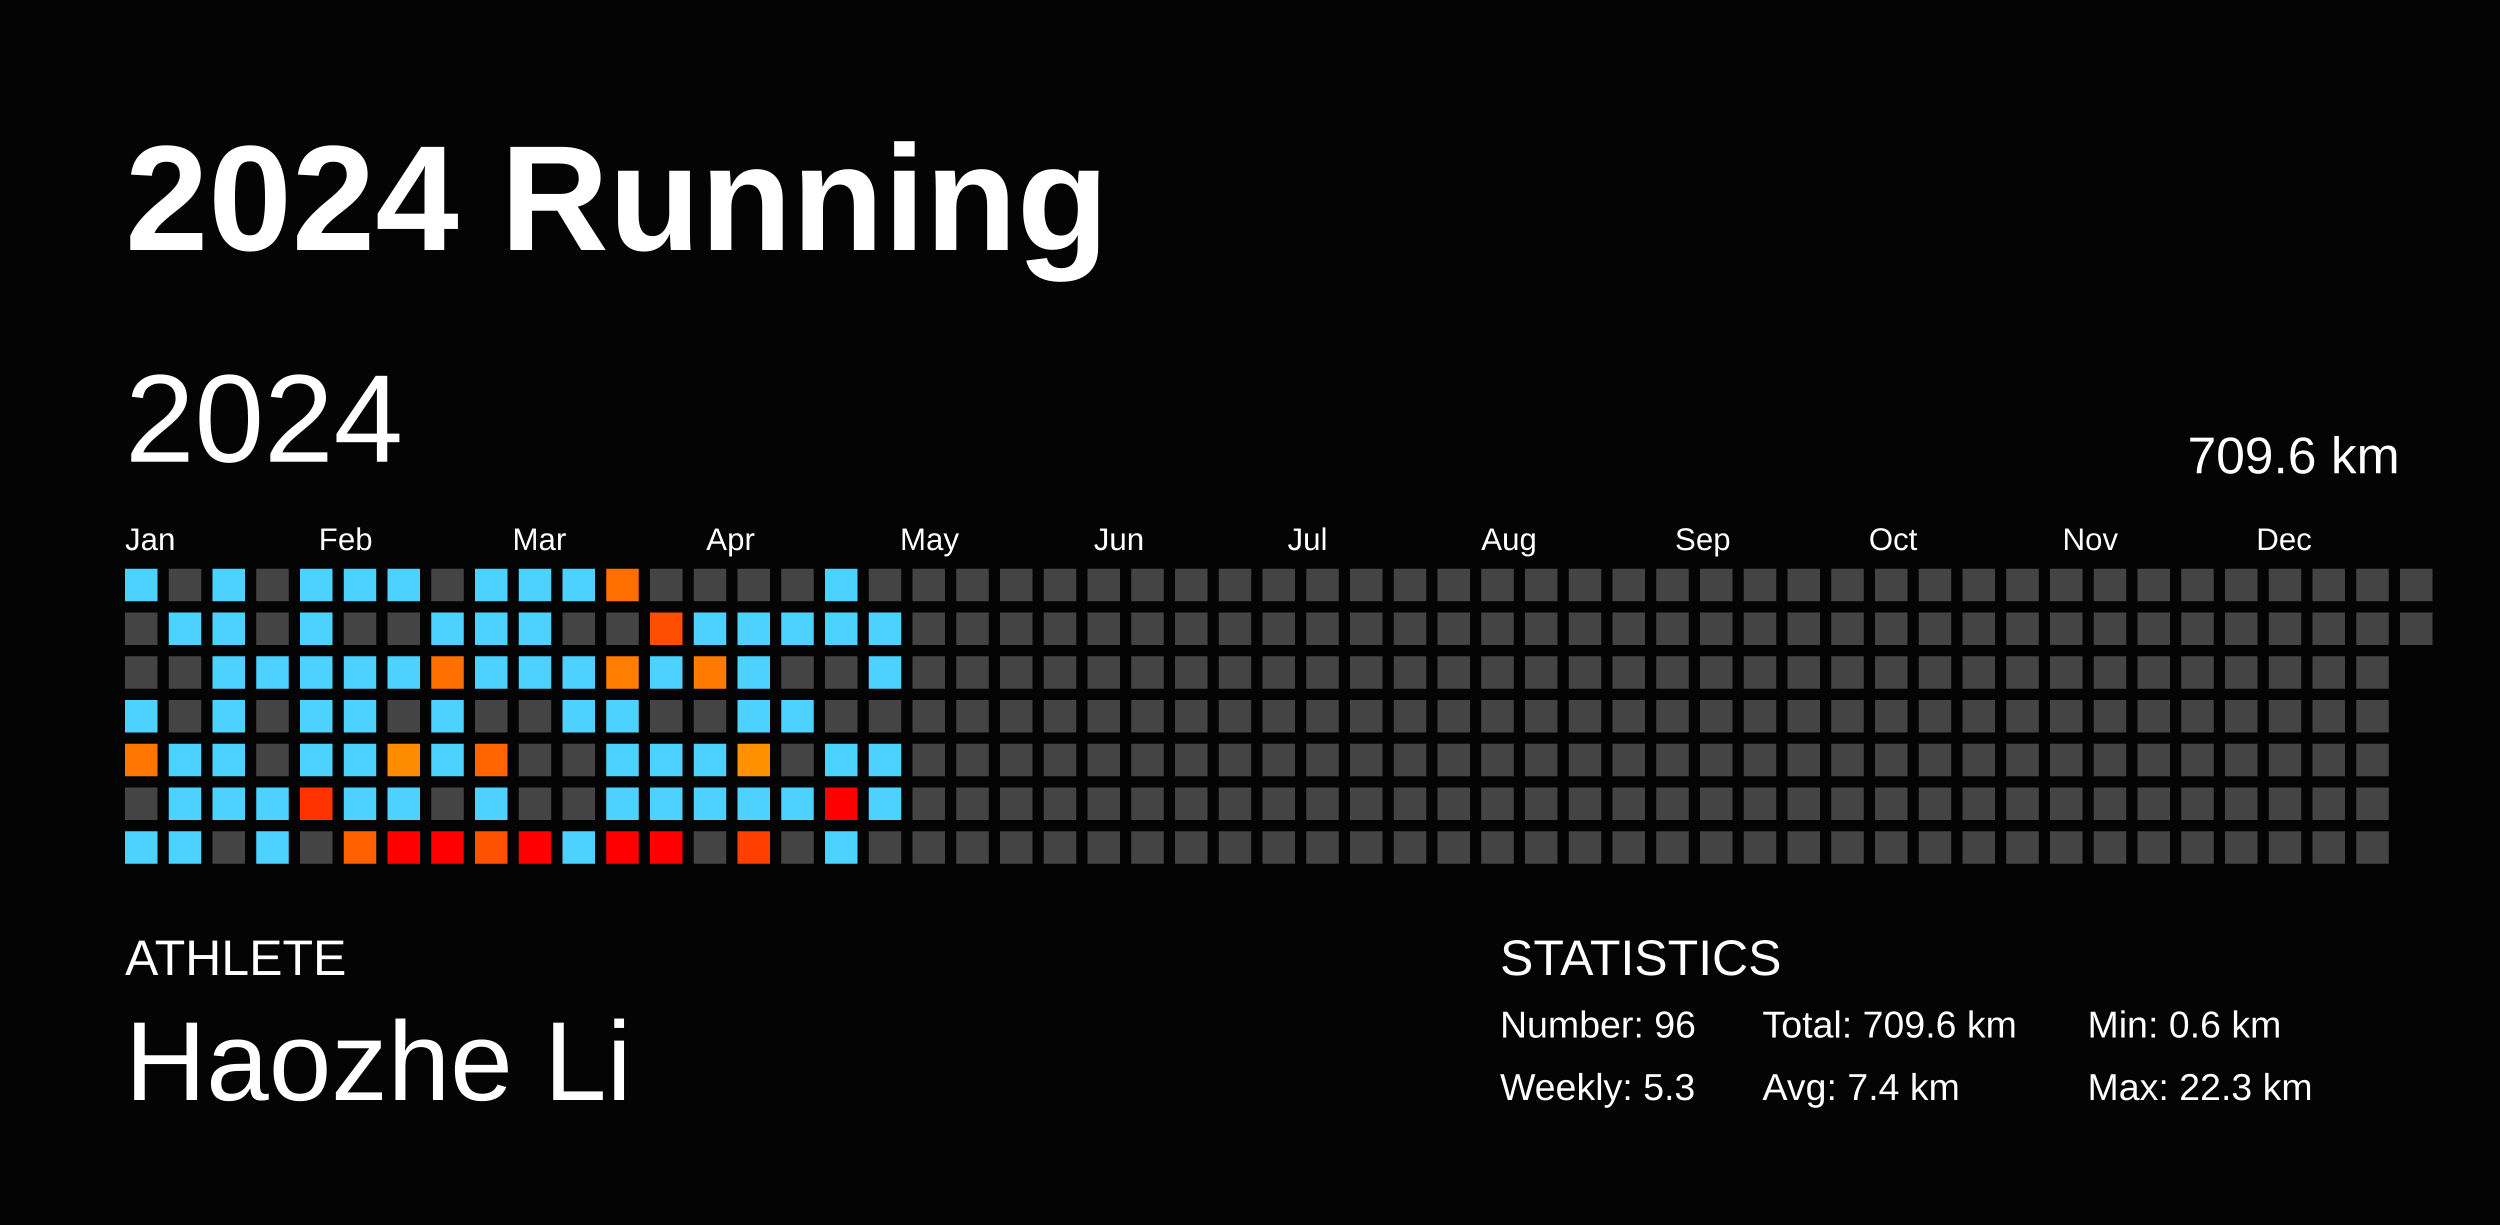
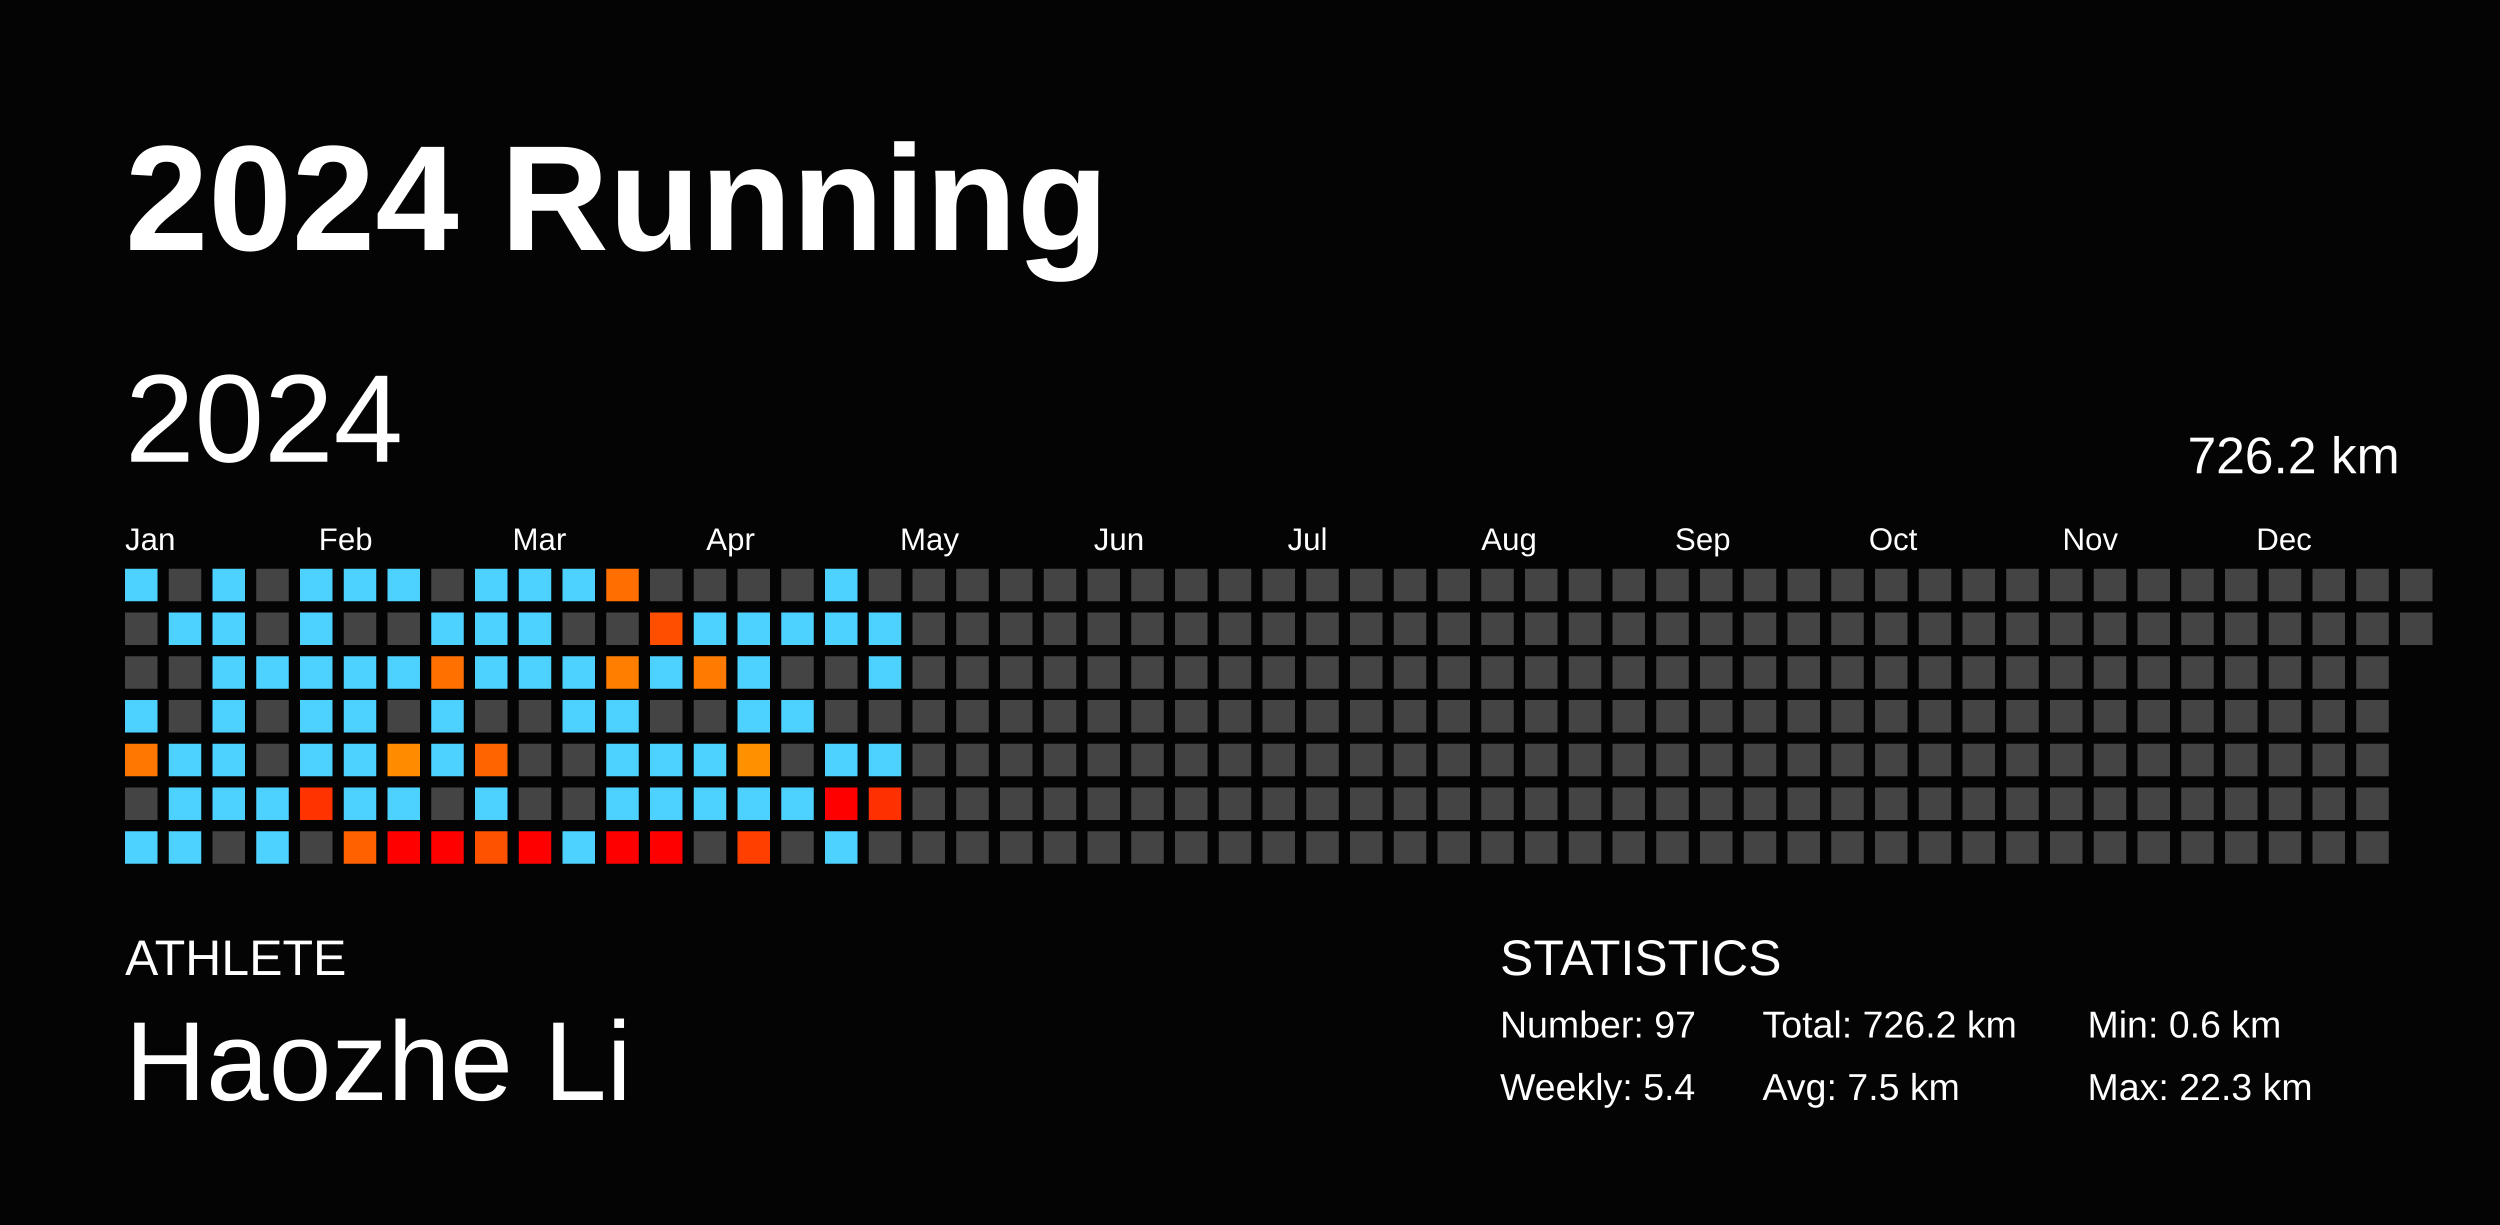
<svg xmlns="http://www.w3.org/2000/svg" baseProfile="full" height="98mm" version="1.1" viewBox="0,0,200,98" width="200mm">
  <defs />
  <rect fill="#040404" height="98" width="200" x="0" y="0" />
  <text fill="#FFFFFF" style="font-size:12px; font-family:Arial; font-weight:bold;" x="10" y="20">2024 Running</text>
  <text fill="#FFFFFF" style="font-size:4px; font-family:Arial" x="10" y="78">ATHLETE</text>
  <text fill="#FFFFFF" style="font-size:9px; font-family:Arial" x="10" y="88">Haozhe Li</text>
  <text fill="#FFFFFF" style="font-size:4px; font-family:Arial" x="120" y="78">STATISTICS</text>
-   <text fill="#FFFFFF" style="font-size:3px; font-family:Arial" x="120" y="83">Number: 96</text>
-   <text fill="#FFFFFF" style="font-size:3px; font-family:Arial" x="120" y="88">Weekly: 5.3</text>
-   <text fill="#FFFFFF" style="font-size:3px; font-family:Arial" x="141" y="83">Total: 709.6 km</text>
-   <text fill="#FFFFFF" style="font-size:3px; font-family:Arial" x="141" y="88">Avg: 7.4 km</text>
+   <text fill="#FFFFFF" style="font-size:3px; font-family:Arial" x="120" y="83">Number: 97</text>
+   <text fill="#FFFFFF" style="font-size:3px; font-family:Arial" x="120" y="88">Weekly: 5.4</text>
+   <text fill="#FFFFFF" style="font-size:3px; font-family:Arial" x="141" y="83">Total: 726.2 km</text>
+   <text fill="#FFFFFF" style="font-size:3px; font-family:Arial" x="141" y="88">Avg: 7.5 km</text>
  <text fill="#FFFFFF" style="font-size:3px; font-family:Arial" x="167" y="83">Min: 0.6 km</text>
  <text fill="#FFFFFF" style="font-size:3px; font-family:Arial" x="167" y="88">Max: 22.3 km</text>
  <text dominant-baseline="hanging" fill="#FFFFFF" style="font-size:10.0px; font-family:Arial;" x="10" y="30">2024</text>
-   <text dominant-baseline="hanging" fill="#FFFFFF" style="font-size:4.125px; font-family:Arial;" x="175" y="35">709.6 km</text>
+   <text dominant-baseline="hanging" fill="#FFFFFF" style="font-size:4.125px; font-family:Arial;" x="175" y="35">726.2 km</text>
  <text fill="#FFFFFF" style="font-size:2.5px; font-family:Arial" x="10.0" y="44">Jan</text>
  <text fill="#FFFFFF" style="font-size:2.5px; font-family:Arial" x="25.5" y="44">Feb</text>
  <text fill="#FFFFFF" style="font-size:2.5px; font-family:Arial" x="41.0" y="44">Mar</text>
  <text fill="#FFFFFF" style="font-size:2.5px; font-family:Arial" x="56.5" y="44">Apr</text>
  <text fill="#FFFFFF" style="font-size:2.5px; font-family:Arial" x="72.0" y="44">May</text>
  <text fill="#FFFFFF" style="font-size:2.5px; font-family:Arial" x="87.5" y="44">Jun</text>
  <text fill="#FFFFFF" style="font-size:2.5px; font-family:Arial" x="103.0" y="44">Jul</text>
  <text fill="#FFFFFF" style="font-size:2.5px; font-family:Arial" x="118.5" y="44">Aug</text>
  <text fill="#FFFFFF" style="font-size:2.5px; font-family:Arial" x="134.0" y="44">Sep</text>
  <text fill="#FFFFFF" style="font-size:2.5px; font-family:Arial" x="149.5" y="44">Oct</text>
  <text fill="#FFFFFF" style="font-size:2.5px; font-family:Arial" x="165.0" y="44">Nov</text>
  <text fill="#FFFFFF" style="font-size:2.5px; font-family:Arial" x="180.5" y="44">Dec</text>
  <rect fill="#4dd2ff" height="2.6" width="2.6" x="10.0" y="45.5" />
  <rect fill="#444444" height="2.6" width="2.6" x="10.0" y="49.0" />
  <rect fill="#444444" height="2.6" width="2.6" x="10.0" y="52.5" />
  <rect fill="#4dd2ff" height="2.6" width="2.6" x="10.0" y="56.0" />
  <rect fill="#ff7700" height="2.6" width="2.6" x="10.0" y="59.5" />
  <rect fill="#444444" height="2.6" width="2.6" x="10.0" y="63.0" />
  <rect fill="#4dd2ff" height="2.6" width="2.6" x="10.0" y="66.5" />
  <rect fill="#444444" height="2.6" width="2.6" x="13.5" y="45.5" />
  <rect fill="#4dd2ff" height="2.6" width="2.6" x="13.5" y="49.0" />
  <rect fill="#444444" height="2.6" width="2.6" x="13.5" y="52.5" />
  <rect fill="#444444" height="2.6" width="2.6" x="13.5" y="56.0" />
  <rect fill="#4dd2ff" height="2.6" width="2.6" x="13.5" y="59.5" />
  <rect fill="#4dd2ff" height="2.6" width="2.6" x="13.5" y="63.0" />
  <rect fill="#4dd2ff" height="2.6" width="2.6" x="13.5" y="66.5" />
  <rect fill="#4dd2ff" height="2.6" width="2.6" x="17.0" y="45.5" />
  <rect fill="#4dd2ff" height="2.6" width="2.6" x="17.0" y="49.0" />
  <rect fill="#4dd2ff" height="2.6" width="2.6" x="17.0" y="52.5" />
  <rect fill="#4dd2ff" height="2.6" width="2.6" x="17.0" y="56.0" />
  <rect fill="#4dd2ff" height="2.6" width="2.6" x="17.0" y="59.5" />
  <rect fill="#4dd2ff" height="2.6" width="2.6" x="17.0" y="63.0" />
  <rect fill="#444444" height="2.6" width="2.6" x="17.0" y="66.5" />
  <rect fill="#444444" height="2.6" width="2.6" x="20.5" y="45.5" />
  <rect fill="#444444" height="2.6" width="2.6" x="20.5" y="49.0" />
  <rect fill="#4dd2ff" height="2.6" width="2.6" x="20.5" y="52.5" />
  <rect fill="#444444" height="2.6" width="2.6" x="20.5" y="56.0" />
  <rect fill="#444444" height="2.6" width="2.6" x="20.5" y="59.5" />
  <rect fill="#4dd2ff" height="2.6" width="2.6" x="20.5" y="63.0" />
  <rect fill="#4dd2ff" height="2.6" width="2.6" x="20.5" y="66.5" />
  <rect fill="#4dd2ff" height="2.6" width="2.6" x="24.0" y="45.5" />
  <rect fill="#4dd2ff" height="2.6" width="2.6" x="24.0" y="49.0" />
  <rect fill="#4dd2ff" height="2.6" width="2.6" x="24.0" y="52.5" />
  <rect fill="#4dd2ff" height="2.6" width="2.6" x="24.0" y="56.0" />
  <rect fill="#4dd2ff" height="2.6" width="2.6" x="24.0" y="59.5" />
  <rect fill="#ff3300" height="2.6" width="2.6" x="24.0" y="63.0" />
  <rect fill="#444444" height="2.6" width="2.6" x="24.0" y="66.5" />
  <rect fill="#4dd2ff" height="2.6" width="2.6" x="27.5" y="45.5" />
  <rect fill="#444444" height="2.6" width="2.6" x="27.5" y="49.0" />
  <rect fill="#4dd2ff" height="2.6" width="2.6" x="27.5" y="52.5" />
  <rect fill="#4dd2ff" height="2.6" width="2.6" x="27.5" y="56.0" />
  <rect fill="#4dd2ff" height="2.6" width="2.6" x="27.5" y="59.5" />
  <rect fill="#4dd2ff" height="2.6" width="2.6" x="27.5" y="63.0" />
  <rect fill="#ff6100" height="2.6" width="2.6" x="27.5" y="66.5" />
  <rect fill="#4dd2ff" height="2.6" width="2.6" x="31.0" y="45.5" />
  <rect fill="#444444" height="2.6" width="2.6" x="31.0" y="49.0" />
  <rect fill="#4dd2ff" height="2.6" width="2.6" x="31.0" y="52.5" />
  <rect fill="#444444" height="2.6" width="2.6" x="31.0" y="56.0" />
  <rect fill="#ff8c00" height="2.6" width="2.6" x="31.0" y="59.5" />
  <rect fill="#4dd2ff" height="2.6" width="2.6" x="31.0" y="63.0" />
  <rect fill="red" height="2.6" width="2.6" x="31.0" y="66.5" />
  <rect fill="#444444" height="2.6" width="2.6" x="34.5" y="45.5" />
  <rect fill="#4dd2ff" height="2.6" width="2.6" x="34.5" y="49.0" />
  <rect fill="#ff7000" height="2.6" width="2.6" x="34.5" y="52.5" />
  <rect fill="#4dd2ff" height="2.6" width="2.6" x="34.5" y="56.0" />
  <rect fill="#4dd2ff" height="2.6" width="2.6" x="34.5" y="59.5" />
  <rect fill="#444444" height="2.6" width="2.6" x="34.5" y="63.0" />
  <rect fill="red" height="2.6" width="2.6" x="34.5" y="66.5" />
  <rect fill="#4dd2ff" height="2.6" width="2.6" x="38.0" y="45.5" />
  <rect fill="#4dd2ff" height="2.6" width="2.6" x="38.0" y="49.0" />
  <rect fill="#4dd2ff" height="2.6" width="2.6" x="38.0" y="52.5" />
  <rect fill="#444444" height="2.6" width="2.6" x="38.0" y="56.0" />
  <rect fill="#ff6400" height="2.6" width="2.6" x="38.0" y="59.5" />
  <rect fill="#4dd2ff" height="2.6" width="2.6" x="38.0" y="63.0" />
  <rect fill="#ff5200" height="2.6" width="2.6" x="38.0" y="66.5" />
  <rect fill="#4dd2ff" height="2.6" width="2.6" x="41.5" y="45.5" />
  <rect fill="#4dd2ff" height="2.6" width="2.6" x="41.5" y="49.0" />
  <rect fill="#4dd2ff" height="2.6" width="2.6" x="41.5" y="52.5" />
  <rect fill="#444444" height="2.6" width="2.6" x="41.5" y="56.0" />
  <rect fill="#444444" height="2.6" width="2.6" x="41.5" y="59.5" />
  <rect fill="#444444" height="2.6" width="2.6" x="41.5" y="63.0" />
  <rect fill="red" height="2.6" width="2.6" x="41.5" y="66.5" />
  <rect fill="#4dd2ff" height="2.6" width="2.6" x="45.0" y="45.5" />
  <rect fill="#444444" height="2.6" width="2.6" x="45.0" y="49.0" />
  <rect fill="#4dd2ff" height="2.6" width="2.6" x="45.0" y="52.5" />
  <rect fill="#4dd2ff" height="2.6" width="2.6" x="45.0" y="56.0" />
  <rect fill="#444444" height="2.6" width="2.6" x="45.0" y="59.5" />
  <rect fill="#444444" height="2.6" width="2.6" x="45.0" y="63.0" />
  <rect fill="#4dd2ff" height="2.6" width="2.6" x="45.0" y="66.5" />
  <rect fill="#ff6e00" height="2.6" width="2.6" x="48.5" y="45.5" />
  <rect fill="#444444" height="2.6" width="2.6" x="48.5" y="49.0" />
  <rect fill="#ff7e00" height="2.6" width="2.6" x="48.5" y="52.5" />
  <rect fill="#4dd2ff" height="2.6" width="2.6" x="48.5" y="56.0" />
  <rect fill="#4dd2ff" height="2.6" width="2.6" x="48.5" y="59.5" />
  <rect fill="#4dd2ff" height="2.6" width="2.6" x="48.5" y="63.0" />
  <rect fill="red" height="2.6" width="2.6" x="48.5" y="66.5" />
  <rect fill="#444444" height="2.6" width="2.6" x="52.0" y="45.5" />
  <rect fill="#ff4e00" height="2.6" width="2.6" x="52.0" y="49.0" />
  <rect fill="#4dd2ff" height="2.6" width="2.6" x="52.0" y="52.5" />
  <rect fill="#444444" height="2.6" width="2.6" x="52.0" y="56.0" />
  <rect fill="#4dd2ff" height="2.6" width="2.6" x="52.0" y="59.5" />
  <rect fill="#4dd2ff" height="2.6" width="2.6" x="52.0" y="63.0" />
  <rect fill="red" height="2.6" width="2.6" x="52.0" y="66.5" />
  <rect fill="#444444" height="2.6" width="2.6" x="55.5" y="45.5" />
  <rect fill="#4dd2ff" height="2.6" width="2.6" x="55.5" y="49.0" />
  <rect fill="#ff7a00" height="2.6" width="2.6" x="55.5" y="52.5" />
  <rect fill="#444444" height="2.6" width="2.6" x="55.5" y="56.0" />
  <rect fill="#4dd2ff" height="2.6" width="2.6" x="55.5" y="59.5" />
  <rect fill="#4dd2ff" height="2.6" width="2.6" x="55.5" y="63.0" />
  <rect fill="#444444" height="2.6" width="2.6" x="55.5" y="66.5" />
  <rect fill="#444444" height="2.6" width="2.6" x="59.0" y="45.5" />
  <rect fill="#4dd2ff" height="2.6" width="2.6" x="59.0" y="49.0" />
  <rect fill="#4dd2ff" height="2.6" width="2.6" x="59.0" y="52.5" />
  <rect fill="#4dd2ff" height="2.6" width="2.6" x="59.0" y="56.0" />
  <rect fill="#ff9100" height="2.6" width="2.6" x="59.0" y="59.5" />
  <rect fill="#4dd2ff" height="2.6" width="2.6" x="59.0" y="63.0" />
  <rect fill="#ff3f00" height="2.6" width="2.6" x="59.0" y="66.5" />
  <rect fill="#444444" height="2.6" width="2.6" x="62.5" y="45.5" />
  <rect fill="#4dd2ff" height="2.6" width="2.6" x="62.5" y="49.0" />
  <rect fill="#444444" height="2.6" width="2.6" x="62.5" y="52.5" />
  <rect fill="#4dd2ff" height="2.6" width="2.6" x="62.5" y="56.0" />
  <rect fill="#444444" height="2.6" width="2.6" x="62.5" y="59.5" />
  <rect fill="#4dd2ff" height="2.6" width="2.6" x="62.5" y="63.0" />
  <rect fill="#444444" height="2.6" width="2.6" x="62.5" y="66.5" />
  <rect fill="#4dd2ff" height="2.6" width="2.6" x="66.0" y="45.5" />
  <rect fill="#4dd2ff" height="2.6" width="2.6" x="66.0" y="49.0" />
  <rect fill="#444444" height="2.6" width="2.6" x="66.0" y="52.5" />
  <rect fill="#444444" height="2.6" width="2.6" x="66.0" y="56.0" />
  <rect fill="#4dd2ff" height="2.6" width="2.6" x="66.0" y="59.5" />
  <rect fill="red" height="2.6" width="2.6" x="66.0" y="63.0" />
  <rect fill="#4dd2ff" height="2.6" width="2.6" x="66.0" y="66.5" />
  <rect fill="#444444" height="2.6" width="2.6" x="69.5" y="45.5" />
  <rect fill="#4dd2ff" height="2.6" width="2.6" x="69.5" y="49.0" />
  <rect fill="#4dd2ff" height="2.6" width="2.6" x="69.5" y="52.5" />
  <rect fill="#444444" height="2.6" width="2.6" x="69.5" y="56.0" />
  <rect fill="#4dd2ff" height="2.6" width="2.6" x="69.5" y="59.5" />
-   <rect fill="#4dd2ff" height="2.6" width="2.6" x="69.5" y="63.0" />
+   <rect fill="#ff3000" height="2.6" width="2.6" x="69.5" y="63.0" />
  <rect fill="#444444" height="2.6" width="2.6" x="69.5" y="66.5" />
  <rect fill="#444444" height="2.6" width="2.6" x="73.0" y="45.5" />
  <rect fill="#444444" height="2.6" width="2.6" x="73.0" y="49.0" />
  <rect fill="#444444" height="2.6" width="2.6" x="73.0" y="52.5" />
  <rect fill="#444444" height="2.6" width="2.6" x="73.0" y="56.0" />
  <rect fill="#444444" height="2.6" width="2.6" x="73.0" y="59.5" />
  <rect fill="#444444" height="2.6" width="2.6" x="73.0" y="63.0" />
  <rect fill="#444444" height="2.6" width="2.6" x="73.0" y="66.5" />
  <rect fill="#444444" height="2.6" width="2.6" x="76.5" y="45.5" />
  <rect fill="#444444" height="2.6" width="2.6" x="76.5" y="49.0" />
  <rect fill="#444444" height="2.6" width="2.6" x="76.5" y="52.5" />
  <rect fill="#444444" height="2.6" width="2.6" x="76.5" y="56.0" />
  <rect fill="#444444" height="2.6" width="2.6" x="76.5" y="59.5" />
  <rect fill="#444444" height="2.6" width="2.6" x="76.5" y="63.0" />
  <rect fill="#444444" height="2.6" width="2.6" x="76.5" y="66.5" />
  <rect fill="#444444" height="2.6" width="2.6" x="80.0" y="45.5" />
  <rect fill="#444444" height="2.6" width="2.6" x="80.0" y="49.0" />
  <rect fill="#444444" height="2.6" width="2.6" x="80.0" y="52.5" />
  <rect fill="#444444" height="2.6" width="2.6" x="80.0" y="56.0" />
  <rect fill="#444444" height="2.6" width="2.6" x="80.0" y="59.5" />
  <rect fill="#444444" height="2.6" width="2.6" x="80.0" y="63.0" />
  <rect fill="#444444" height="2.6" width="2.6" x="80.0" y="66.5" />
  <rect fill="#444444" height="2.6" width="2.6" x="83.5" y="45.5" />
  <rect fill="#444444" height="2.6" width="2.6" x="83.5" y="49.0" />
  <rect fill="#444444" height="2.6" width="2.6" x="83.5" y="52.5" />
  <rect fill="#444444" height="2.6" width="2.6" x="83.5" y="56.0" />
  <rect fill="#444444" height="2.6" width="2.6" x="83.5" y="59.5" />
  <rect fill="#444444" height="2.6" width="2.6" x="83.5" y="63.0" />
  <rect fill="#444444" height="2.6" width="2.6" x="83.5" y="66.5" />
  <rect fill="#444444" height="2.6" width="2.6" x="87.0" y="45.5" />
  <rect fill="#444444" height="2.6" width="2.6" x="87.0" y="49.0" />
  <rect fill="#444444" height="2.6" width="2.6" x="87.0" y="52.5" />
  <rect fill="#444444" height="2.6" width="2.6" x="87.0" y="56.0" />
  <rect fill="#444444" height="2.6" width="2.6" x="87.0" y="59.5" />
  <rect fill="#444444" height="2.6" width="2.6" x="87.0" y="63.0" />
  <rect fill="#444444" height="2.6" width="2.6" x="87.0" y="66.5" />
  <rect fill="#444444" height="2.6" width="2.6" x="90.5" y="45.5" />
  <rect fill="#444444" height="2.6" width="2.6" x="90.5" y="49.0" />
  <rect fill="#444444" height="2.6" width="2.6" x="90.5" y="52.5" />
  <rect fill="#444444" height="2.6" width="2.6" x="90.5" y="56.0" />
  <rect fill="#444444" height="2.6" width="2.6" x="90.5" y="59.5" />
  <rect fill="#444444" height="2.6" width="2.6" x="90.5" y="63.0" />
  <rect fill="#444444" height="2.6" width="2.6" x="90.5" y="66.5" />
  <rect fill="#444444" height="2.6" width="2.6" x="94.0" y="45.5" />
  <rect fill="#444444" height="2.6" width="2.6" x="94.0" y="49.0" />
  <rect fill="#444444" height="2.6" width="2.6" x="94.0" y="52.5" />
  <rect fill="#444444" height="2.6" width="2.6" x="94.0" y="56.0" />
  <rect fill="#444444" height="2.6" width="2.6" x="94.0" y="59.5" />
  <rect fill="#444444" height="2.6" width="2.6" x="94.0" y="63.0" />
  <rect fill="#444444" height="2.6" width="2.6" x="94.0" y="66.5" />
  <rect fill="#444444" height="2.6" width="2.6" x="97.5" y="45.5" />
  <rect fill="#444444" height="2.6" width="2.6" x="97.5" y="49.0" />
  <rect fill="#444444" height="2.6" width="2.6" x="97.5" y="52.5" />
  <rect fill="#444444" height="2.6" width="2.6" x="97.5" y="56.0" />
  <rect fill="#444444" height="2.6" width="2.6" x="97.5" y="59.5" />
  <rect fill="#444444" height="2.6" width="2.6" x="97.5" y="63.0" />
  <rect fill="#444444" height="2.6" width="2.6" x="97.5" y="66.5" />
  <rect fill="#444444" height="2.6" width="2.6" x="101.0" y="45.5" />
  <rect fill="#444444" height="2.6" width="2.6" x="101.0" y="49.0" />
  <rect fill="#444444" height="2.6" width="2.6" x="101.0" y="52.5" />
  <rect fill="#444444" height="2.6" width="2.6" x="101.0" y="56.0" />
  <rect fill="#444444" height="2.6" width="2.6" x="101.0" y="59.5" />
  <rect fill="#444444" height="2.6" width="2.6" x="101.0" y="63.0" />
  <rect fill="#444444" height="2.6" width="2.6" x="101.0" y="66.5" />
  <rect fill="#444444" height="2.6" width="2.6" x="104.5" y="45.5" />
  <rect fill="#444444" height="2.6" width="2.6" x="104.5" y="49.0" />
  <rect fill="#444444" height="2.6" width="2.6" x="104.5" y="52.5" />
  <rect fill="#444444" height="2.6" width="2.6" x="104.5" y="56.0" />
  <rect fill="#444444" height="2.6" width="2.6" x="104.5" y="59.5" />
  <rect fill="#444444" height="2.6" width="2.6" x="104.5" y="63.0" />
  <rect fill="#444444" height="2.6" width="2.6" x="104.5" y="66.5" />
  <rect fill="#444444" height="2.6" width="2.6" x="108.0" y="45.5" />
  <rect fill="#444444" height="2.6" width="2.6" x="108.0" y="49.0" />
  <rect fill="#444444" height="2.6" width="2.6" x="108.0" y="52.5" />
  <rect fill="#444444" height="2.6" width="2.6" x="108.0" y="56.0" />
  <rect fill="#444444" height="2.6" width="2.6" x="108.0" y="59.5" />
  <rect fill="#444444" height="2.6" width="2.6" x="108.0" y="63.0" />
  <rect fill="#444444" height="2.6" width="2.6" x="108.0" y="66.5" />
  <rect fill="#444444" height="2.6" width="2.6" x="111.5" y="45.5" />
  <rect fill="#444444" height="2.6" width="2.6" x="111.5" y="49.0" />
  <rect fill="#444444" height="2.6" width="2.6" x="111.5" y="52.5" />
  <rect fill="#444444" height="2.6" width="2.6" x="111.5" y="56.0" />
  <rect fill="#444444" height="2.6" width="2.6" x="111.5" y="59.5" />
  <rect fill="#444444" height="2.6" width="2.6" x="111.5" y="63.0" />
  <rect fill="#444444" height="2.6" width="2.6" x="111.5" y="66.5" />
  <rect fill="#444444" height="2.6" width="2.6" x="115.0" y="45.5" />
  <rect fill="#444444" height="2.6" width="2.6" x="115.0" y="49.0" />
  <rect fill="#444444" height="2.6" width="2.6" x="115.0" y="52.5" />
  <rect fill="#444444" height="2.6" width="2.6" x="115.0" y="56.0" />
  <rect fill="#444444" height="2.6" width="2.6" x="115.0" y="59.5" />
  <rect fill="#444444" height="2.6" width="2.6" x="115.0" y="63.0" />
  <rect fill="#444444" height="2.6" width="2.6" x="115.0" y="66.5" />
  <rect fill="#444444" height="2.6" width="2.6" x="118.5" y="45.5" />
  <rect fill="#444444" height="2.6" width="2.6" x="118.5" y="49.0" />
  <rect fill="#444444" height="2.6" width="2.6" x="118.5" y="52.5" />
  <rect fill="#444444" height="2.6" width="2.6" x="118.5" y="56.0" />
  <rect fill="#444444" height="2.6" width="2.6" x="118.5" y="59.5" />
  <rect fill="#444444" height="2.6" width="2.6" x="118.5" y="63.0" />
  <rect fill="#444444" height="2.6" width="2.6" x="118.5" y="66.5" />
  <rect fill="#444444" height="2.6" width="2.6" x="122.0" y="45.5" />
  <rect fill="#444444" height="2.6" width="2.6" x="122.0" y="49.0" />
  <rect fill="#444444" height="2.6" width="2.6" x="122.0" y="52.5" />
  <rect fill="#444444" height="2.6" width="2.6" x="122.0" y="56.0" />
  <rect fill="#444444" height="2.6" width="2.6" x="122.0" y="59.5" />
  <rect fill="#444444" height="2.6" width="2.6" x="122.0" y="63.0" />
  <rect fill="#444444" height="2.6" width="2.6" x="122.0" y="66.5" />
  <rect fill="#444444" height="2.6" width="2.6" x="125.5" y="45.5" />
  <rect fill="#444444" height="2.6" width="2.6" x="125.5" y="49.0" />
  <rect fill="#444444" height="2.6" width="2.6" x="125.5" y="52.5" />
  <rect fill="#444444" height="2.6" width="2.6" x="125.5" y="56.0" />
  <rect fill="#444444" height="2.6" width="2.6" x="125.5" y="59.5" />
  <rect fill="#444444" height="2.6" width="2.6" x="125.5" y="63.0" />
  <rect fill="#444444" height="2.6" width="2.6" x="125.5" y="66.5" />
  <rect fill="#444444" height="2.6" width="2.6" x="129.0" y="45.5" />
  <rect fill="#444444" height="2.6" width="2.6" x="129.0" y="49.0" />
  <rect fill="#444444" height="2.6" width="2.6" x="129.0" y="52.5" />
  <rect fill="#444444" height="2.6" width="2.6" x="129.0" y="56.0" />
  <rect fill="#444444" height="2.6" width="2.6" x="129.0" y="59.5" />
  <rect fill="#444444" height="2.6" width="2.6" x="129.0" y="63.0" />
  <rect fill="#444444" height="2.6" width="2.6" x="129.0" y="66.5" />
  <rect fill="#444444" height="2.6" width="2.6" x="132.5" y="45.5" />
  <rect fill="#444444" height="2.6" width="2.6" x="132.5" y="49.0" />
  <rect fill="#444444" height="2.6" width="2.6" x="132.5" y="52.5" />
  <rect fill="#444444" height="2.6" width="2.6" x="132.5" y="56.0" />
  <rect fill="#444444" height="2.6" width="2.6" x="132.5" y="59.5" />
  <rect fill="#444444" height="2.6" width="2.6" x="132.5" y="63.0" />
  <rect fill="#444444" height="2.6" width="2.6" x="132.5" y="66.5" />
  <rect fill="#444444" height="2.6" width="2.6" x="136.0" y="45.5" />
  <rect fill="#444444" height="2.6" width="2.6" x="136.0" y="49.0" />
  <rect fill="#444444" height="2.6" width="2.6" x="136.0" y="52.5" />
  <rect fill="#444444" height="2.6" width="2.6" x="136.0" y="56.0" />
  <rect fill="#444444" height="2.6" width="2.6" x="136.0" y="59.5" />
  <rect fill="#444444" height="2.6" width="2.6" x="136.0" y="63.0" />
  <rect fill="#444444" height="2.6" width="2.6" x="136.0" y="66.5" />
  <rect fill="#444444" height="2.6" width="2.6" x="139.5" y="45.5" />
  <rect fill="#444444" height="2.6" width="2.6" x="139.5" y="49.0" />
  <rect fill="#444444" height="2.6" width="2.6" x="139.5" y="52.5" />
  <rect fill="#444444" height="2.6" width="2.6" x="139.5" y="56.0" />
  <rect fill="#444444" height="2.6" width="2.6" x="139.5" y="59.5" />
  <rect fill="#444444" height="2.6" width="2.6" x="139.5" y="63.0" />
  <rect fill="#444444" height="2.6" width="2.6" x="139.5" y="66.5" />
  <rect fill="#444444" height="2.6" width="2.6" x="143.0" y="45.5" />
  <rect fill="#444444" height="2.6" width="2.6" x="143.0" y="49.0" />
  <rect fill="#444444" height="2.6" width="2.6" x="143.0" y="52.5" />
  <rect fill="#444444" height="2.6" width="2.6" x="143.0" y="56.0" />
  <rect fill="#444444" height="2.6" width="2.6" x="143.0" y="59.5" />
  <rect fill="#444444" height="2.6" width="2.6" x="143.0" y="63.0" />
  <rect fill="#444444" height="2.6" width="2.6" x="143.0" y="66.5" />
  <rect fill="#444444" height="2.6" width="2.6" x="146.5" y="45.5" />
  <rect fill="#444444" height="2.6" width="2.6" x="146.5" y="49.0" />
  <rect fill="#444444" height="2.6" width="2.6" x="146.5" y="52.5" />
  <rect fill="#444444" height="2.6" width="2.6" x="146.5" y="56.0" />
  <rect fill="#444444" height="2.6" width="2.6" x="146.5" y="59.5" />
  <rect fill="#444444" height="2.6" width="2.6" x="146.5" y="63.0" />
  <rect fill="#444444" height="2.6" width="2.6" x="146.5" y="66.5" />
  <rect fill="#444444" height="2.6" width="2.6" x="150.0" y="45.5" />
  <rect fill="#444444" height="2.6" width="2.6" x="150.0" y="49.0" />
  <rect fill="#444444" height="2.6" width="2.6" x="150.0" y="52.5" />
  <rect fill="#444444" height="2.6" width="2.6" x="150.0" y="56.0" />
  <rect fill="#444444" height="2.6" width="2.6" x="150.0" y="59.5" />
  <rect fill="#444444" height="2.6" width="2.6" x="150.0" y="63.0" />
  <rect fill="#444444" height="2.6" width="2.6" x="150.0" y="66.5" />
  <rect fill="#444444" height="2.6" width="2.6" x="153.5" y="45.5" />
  <rect fill="#444444" height="2.6" width="2.6" x="153.5" y="49.0" />
  <rect fill="#444444" height="2.6" width="2.6" x="153.5" y="52.5" />
  <rect fill="#444444" height="2.6" width="2.6" x="153.5" y="56.0" />
  <rect fill="#444444" height="2.6" width="2.6" x="153.5" y="59.5" />
  <rect fill="#444444" height="2.6" width="2.6" x="153.5" y="63.0" />
  <rect fill="#444444" height="2.6" width="2.6" x="153.5" y="66.5" />
  <rect fill="#444444" height="2.6" width="2.6" x="157.0" y="45.5" />
  <rect fill="#444444" height="2.6" width="2.6" x="157.0" y="49.0" />
  <rect fill="#444444" height="2.6" width="2.6" x="157.0" y="52.5" />
  <rect fill="#444444" height="2.6" width="2.6" x="157.0" y="56.0" />
  <rect fill="#444444" height="2.6" width="2.6" x="157.0" y="59.5" />
  <rect fill="#444444" height="2.6" width="2.6" x="157.0" y="63.0" />
  <rect fill="#444444" height="2.6" width="2.6" x="157.0" y="66.5" />
  <rect fill="#444444" height="2.6" width="2.6" x="160.5" y="45.5" />
  <rect fill="#444444" height="2.6" width="2.6" x="160.5" y="49.0" />
  <rect fill="#444444" height="2.6" width="2.6" x="160.5" y="52.5" />
  <rect fill="#444444" height="2.6" width="2.6" x="160.5" y="56.0" />
  <rect fill="#444444" height="2.6" width="2.6" x="160.5" y="59.5" />
  <rect fill="#444444" height="2.6" width="2.6" x="160.5" y="63.0" />
  <rect fill="#444444" height="2.6" width="2.6" x="160.5" y="66.5" />
  <rect fill="#444444" height="2.6" width="2.6" x="164.0" y="45.5" />
  <rect fill="#444444" height="2.6" width="2.6" x="164.0" y="49.0" />
  <rect fill="#444444" height="2.6" width="2.6" x="164.0" y="52.5" />
  <rect fill="#444444" height="2.6" width="2.6" x="164.0" y="56.0" />
  <rect fill="#444444" height="2.6" width="2.6" x="164.0" y="59.5" />
  <rect fill="#444444" height="2.6" width="2.6" x="164.0" y="63.0" />
  <rect fill="#444444" height="2.6" width="2.6" x="164.0" y="66.5" />
  <rect fill="#444444" height="2.6" width="2.6" x="167.5" y="45.5" />
  <rect fill="#444444" height="2.6" width="2.6" x="167.5" y="49.0" />
  <rect fill="#444444" height="2.6" width="2.6" x="167.5" y="52.5" />
  <rect fill="#444444" height="2.6" width="2.6" x="167.5" y="56.0" />
  <rect fill="#444444" height="2.6" width="2.6" x="167.5" y="59.5" />
  <rect fill="#444444" height="2.6" width="2.6" x="167.5" y="63.0" />
  <rect fill="#444444" height="2.6" width="2.6" x="167.5" y="66.5" />
  <rect fill="#444444" height="2.6" width="2.6" x="171.0" y="45.5" />
  <rect fill="#444444" height="2.6" width="2.6" x="171.0" y="49.0" />
  <rect fill="#444444" height="2.6" width="2.6" x="171.0" y="52.5" />
  <rect fill="#444444" height="2.6" width="2.6" x="171.0" y="56.0" />
  <rect fill="#444444" height="2.6" width="2.6" x="171.0" y="59.5" />
  <rect fill="#444444" height="2.6" width="2.6" x="171.0" y="63.0" />
  <rect fill="#444444" height="2.6" width="2.6" x="171.0" y="66.5" />
  <rect fill="#444444" height="2.6" width="2.6" x="174.5" y="45.5" />
  <rect fill="#444444" height="2.6" width="2.6" x="174.5" y="49.0" />
  <rect fill="#444444" height="2.6" width="2.6" x="174.5" y="52.5" />
  <rect fill="#444444" height="2.6" width="2.6" x="174.5" y="56.0" />
  <rect fill="#444444" height="2.6" width="2.6" x="174.5" y="59.5" />
  <rect fill="#444444" height="2.6" width="2.6" x="174.5" y="63.0" />
  <rect fill="#444444" height="2.6" width="2.6" x="174.5" y="66.5" />
  <rect fill="#444444" height="2.6" width="2.6" x="178.0" y="45.5" />
  <rect fill="#444444" height="2.6" width="2.6" x="178.0" y="49.0" />
  <rect fill="#444444" height="2.6" width="2.6" x="178.0" y="52.5" />
  <rect fill="#444444" height="2.6" width="2.6" x="178.0" y="56.0" />
  <rect fill="#444444" height="2.6" width="2.6" x="178.0" y="59.5" />
  <rect fill="#444444" height="2.6" width="2.6" x="178.0" y="63.0" />
  <rect fill="#444444" height="2.6" width="2.6" x="178.0" y="66.5" />
  <rect fill="#444444" height="2.6" width="2.6" x="181.5" y="45.5" />
  <rect fill="#444444" height="2.6" width="2.6" x="181.5" y="49.0" />
  <rect fill="#444444" height="2.6" width="2.6" x="181.5" y="52.5" />
  <rect fill="#444444" height="2.6" width="2.6" x="181.5" y="56.0" />
  <rect fill="#444444" height="2.6" width="2.6" x="181.5" y="59.5" />
  <rect fill="#444444" height="2.6" width="2.6" x="181.5" y="63.0" />
  <rect fill="#444444" height="2.6" width="2.6" x="181.5" y="66.5" />
  <rect fill="#444444" height="2.6" width="2.6" x="185.0" y="45.5" />
  <rect fill="#444444" height="2.6" width="2.6" x="185.0" y="49.0" />
  <rect fill="#444444" height="2.6" width="2.6" x="185.0" y="52.5" />
  <rect fill="#444444" height="2.6" width="2.6" x="185.0" y="56.0" />
  <rect fill="#444444" height="2.6" width="2.6" x="185.0" y="59.5" />
  <rect fill="#444444" height="2.6" width="2.6" x="185.0" y="63.0" />
  <rect fill="#444444" height="2.6" width="2.6" x="185.0" y="66.5" />
  <rect fill="#444444" height="2.6" width="2.6" x="188.5" y="45.5" />
  <rect fill="#444444" height="2.6" width="2.6" x="188.5" y="49.0" />
  <rect fill="#444444" height="2.6" width="2.6" x="188.5" y="52.5" />
  <rect fill="#444444" height="2.6" width="2.6" x="188.5" y="56.0" />
  <rect fill="#444444" height="2.6" width="2.6" x="188.5" y="59.5" />
  <rect fill="#444444" height="2.6" width="2.6" x="188.5" y="63.0" />
  <rect fill="#444444" height="2.6" width="2.6" x="188.5" y="66.5" />
  <rect fill="#444444" height="2.6" width="2.6" x="192.0" y="45.5" />
  <rect fill="#444444" height="2.6" width="2.6" x="192.0" y="49.0" />
</svg>
